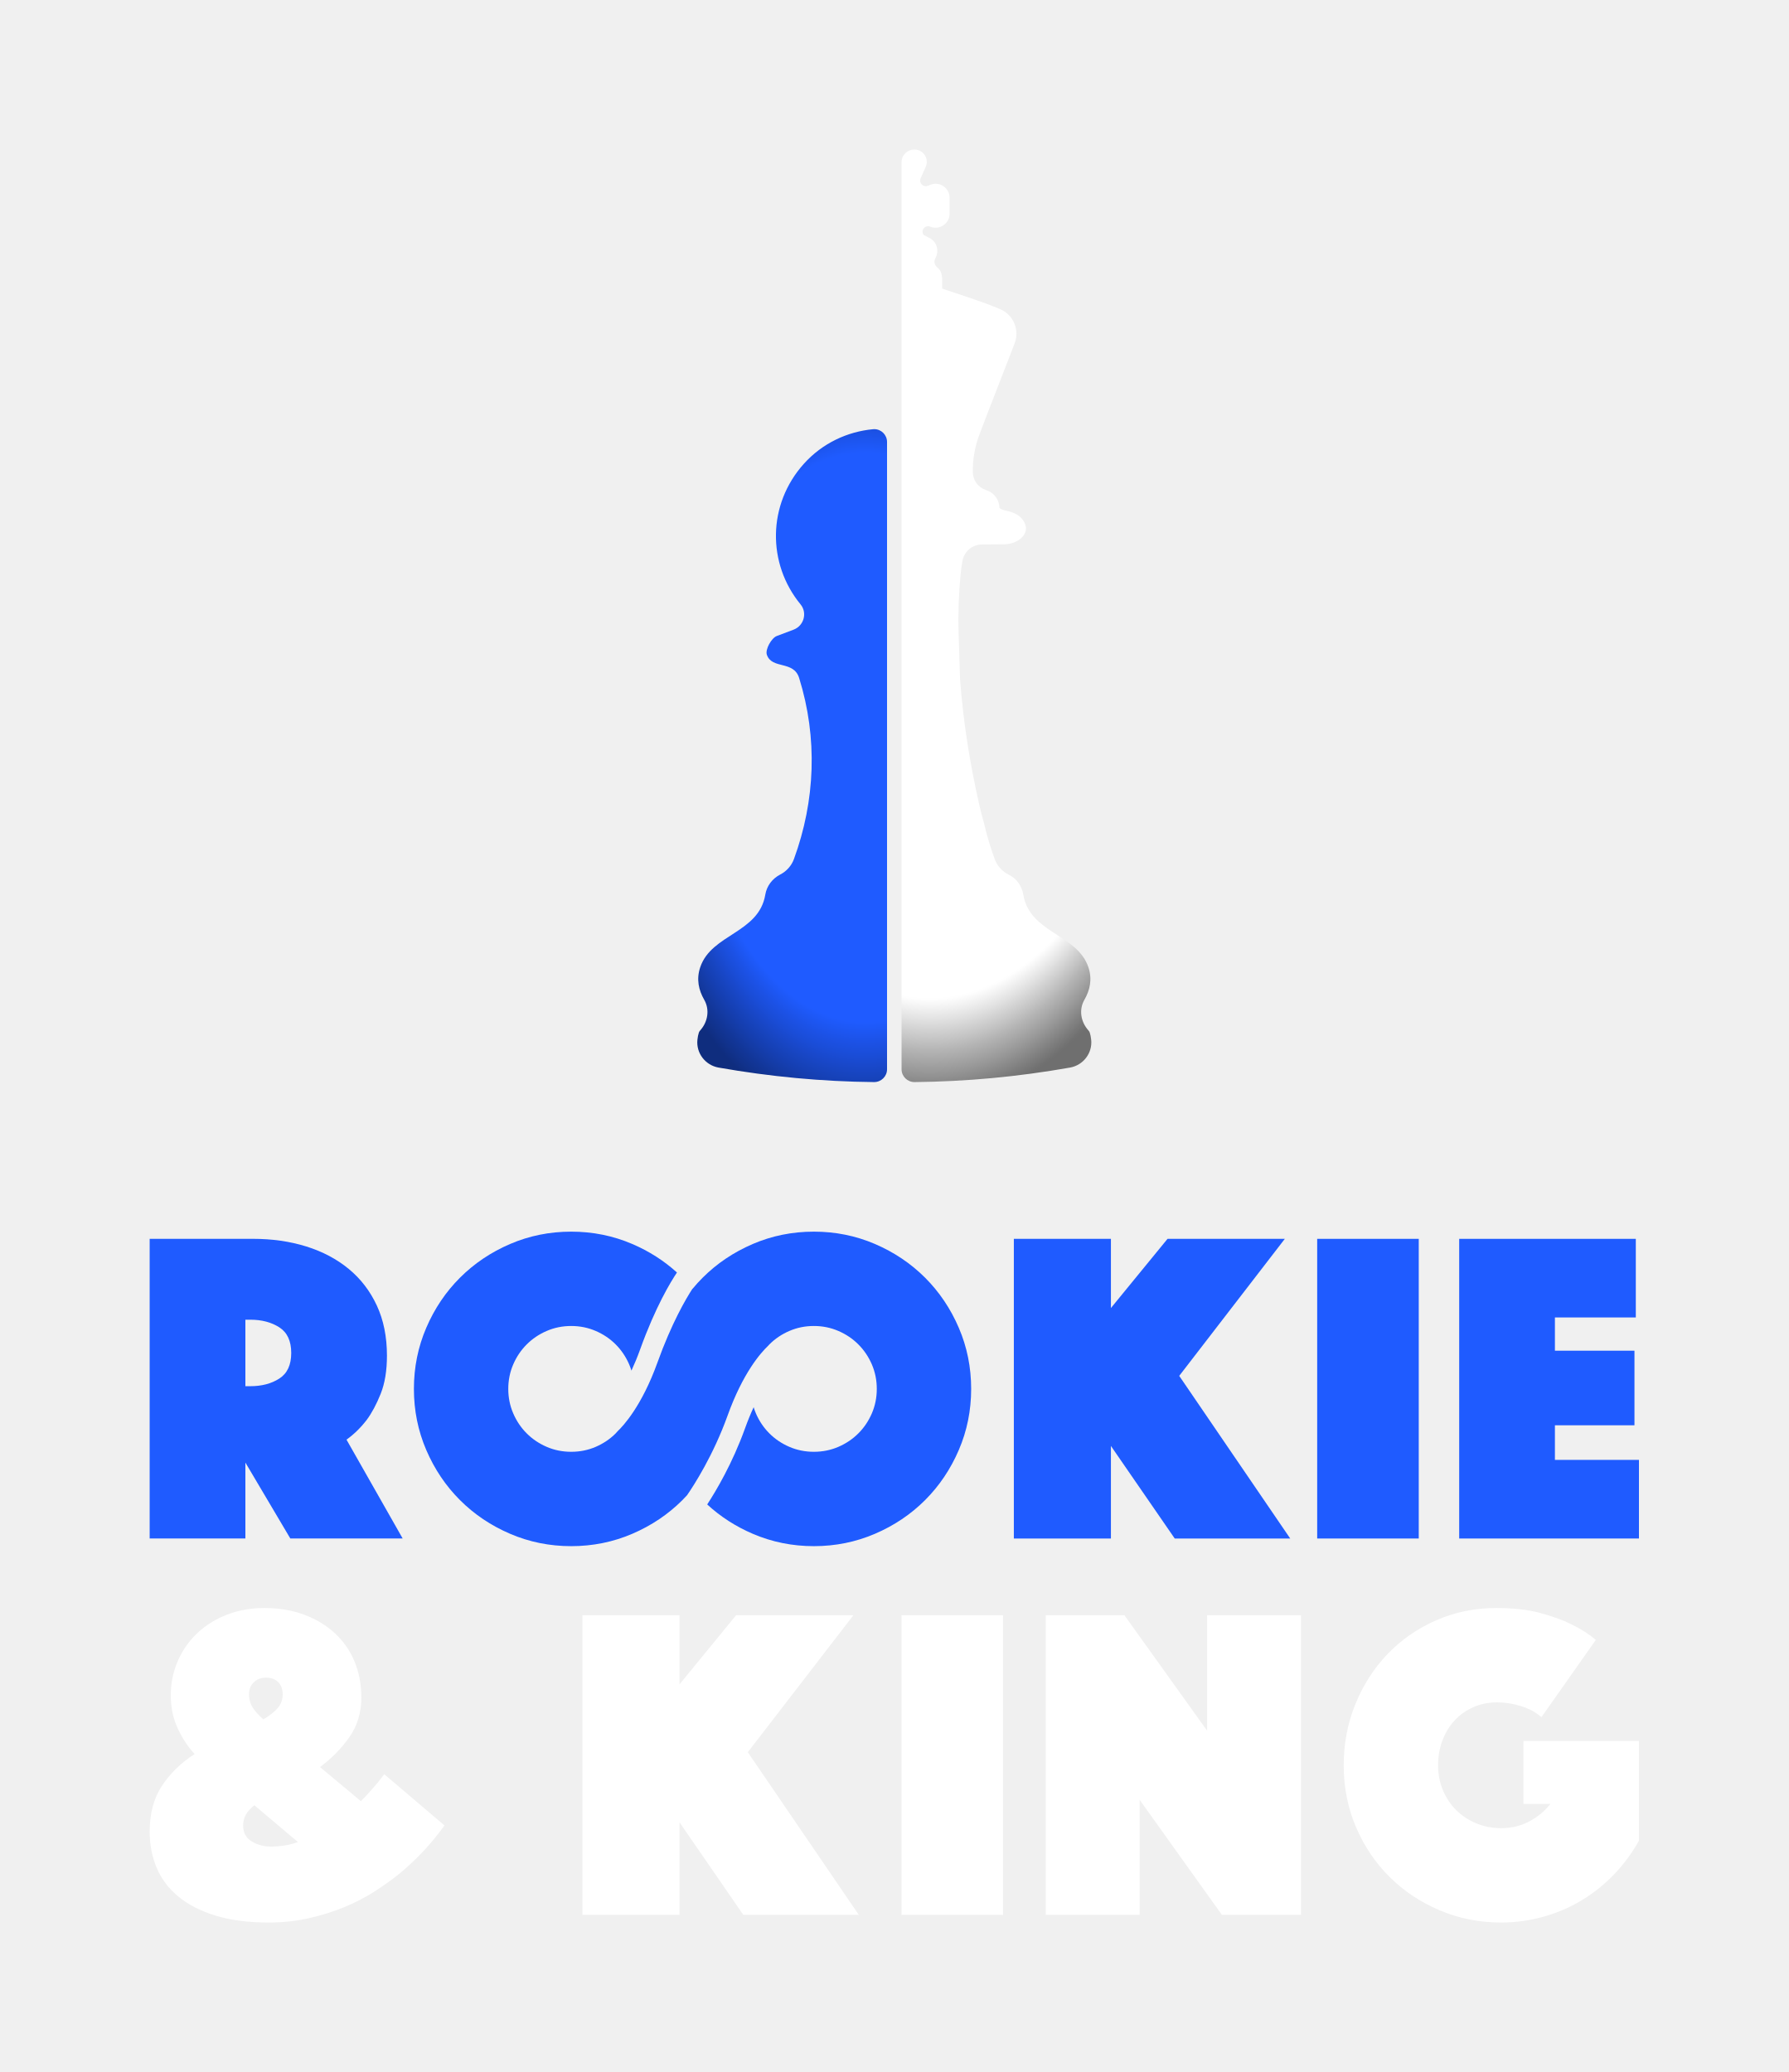
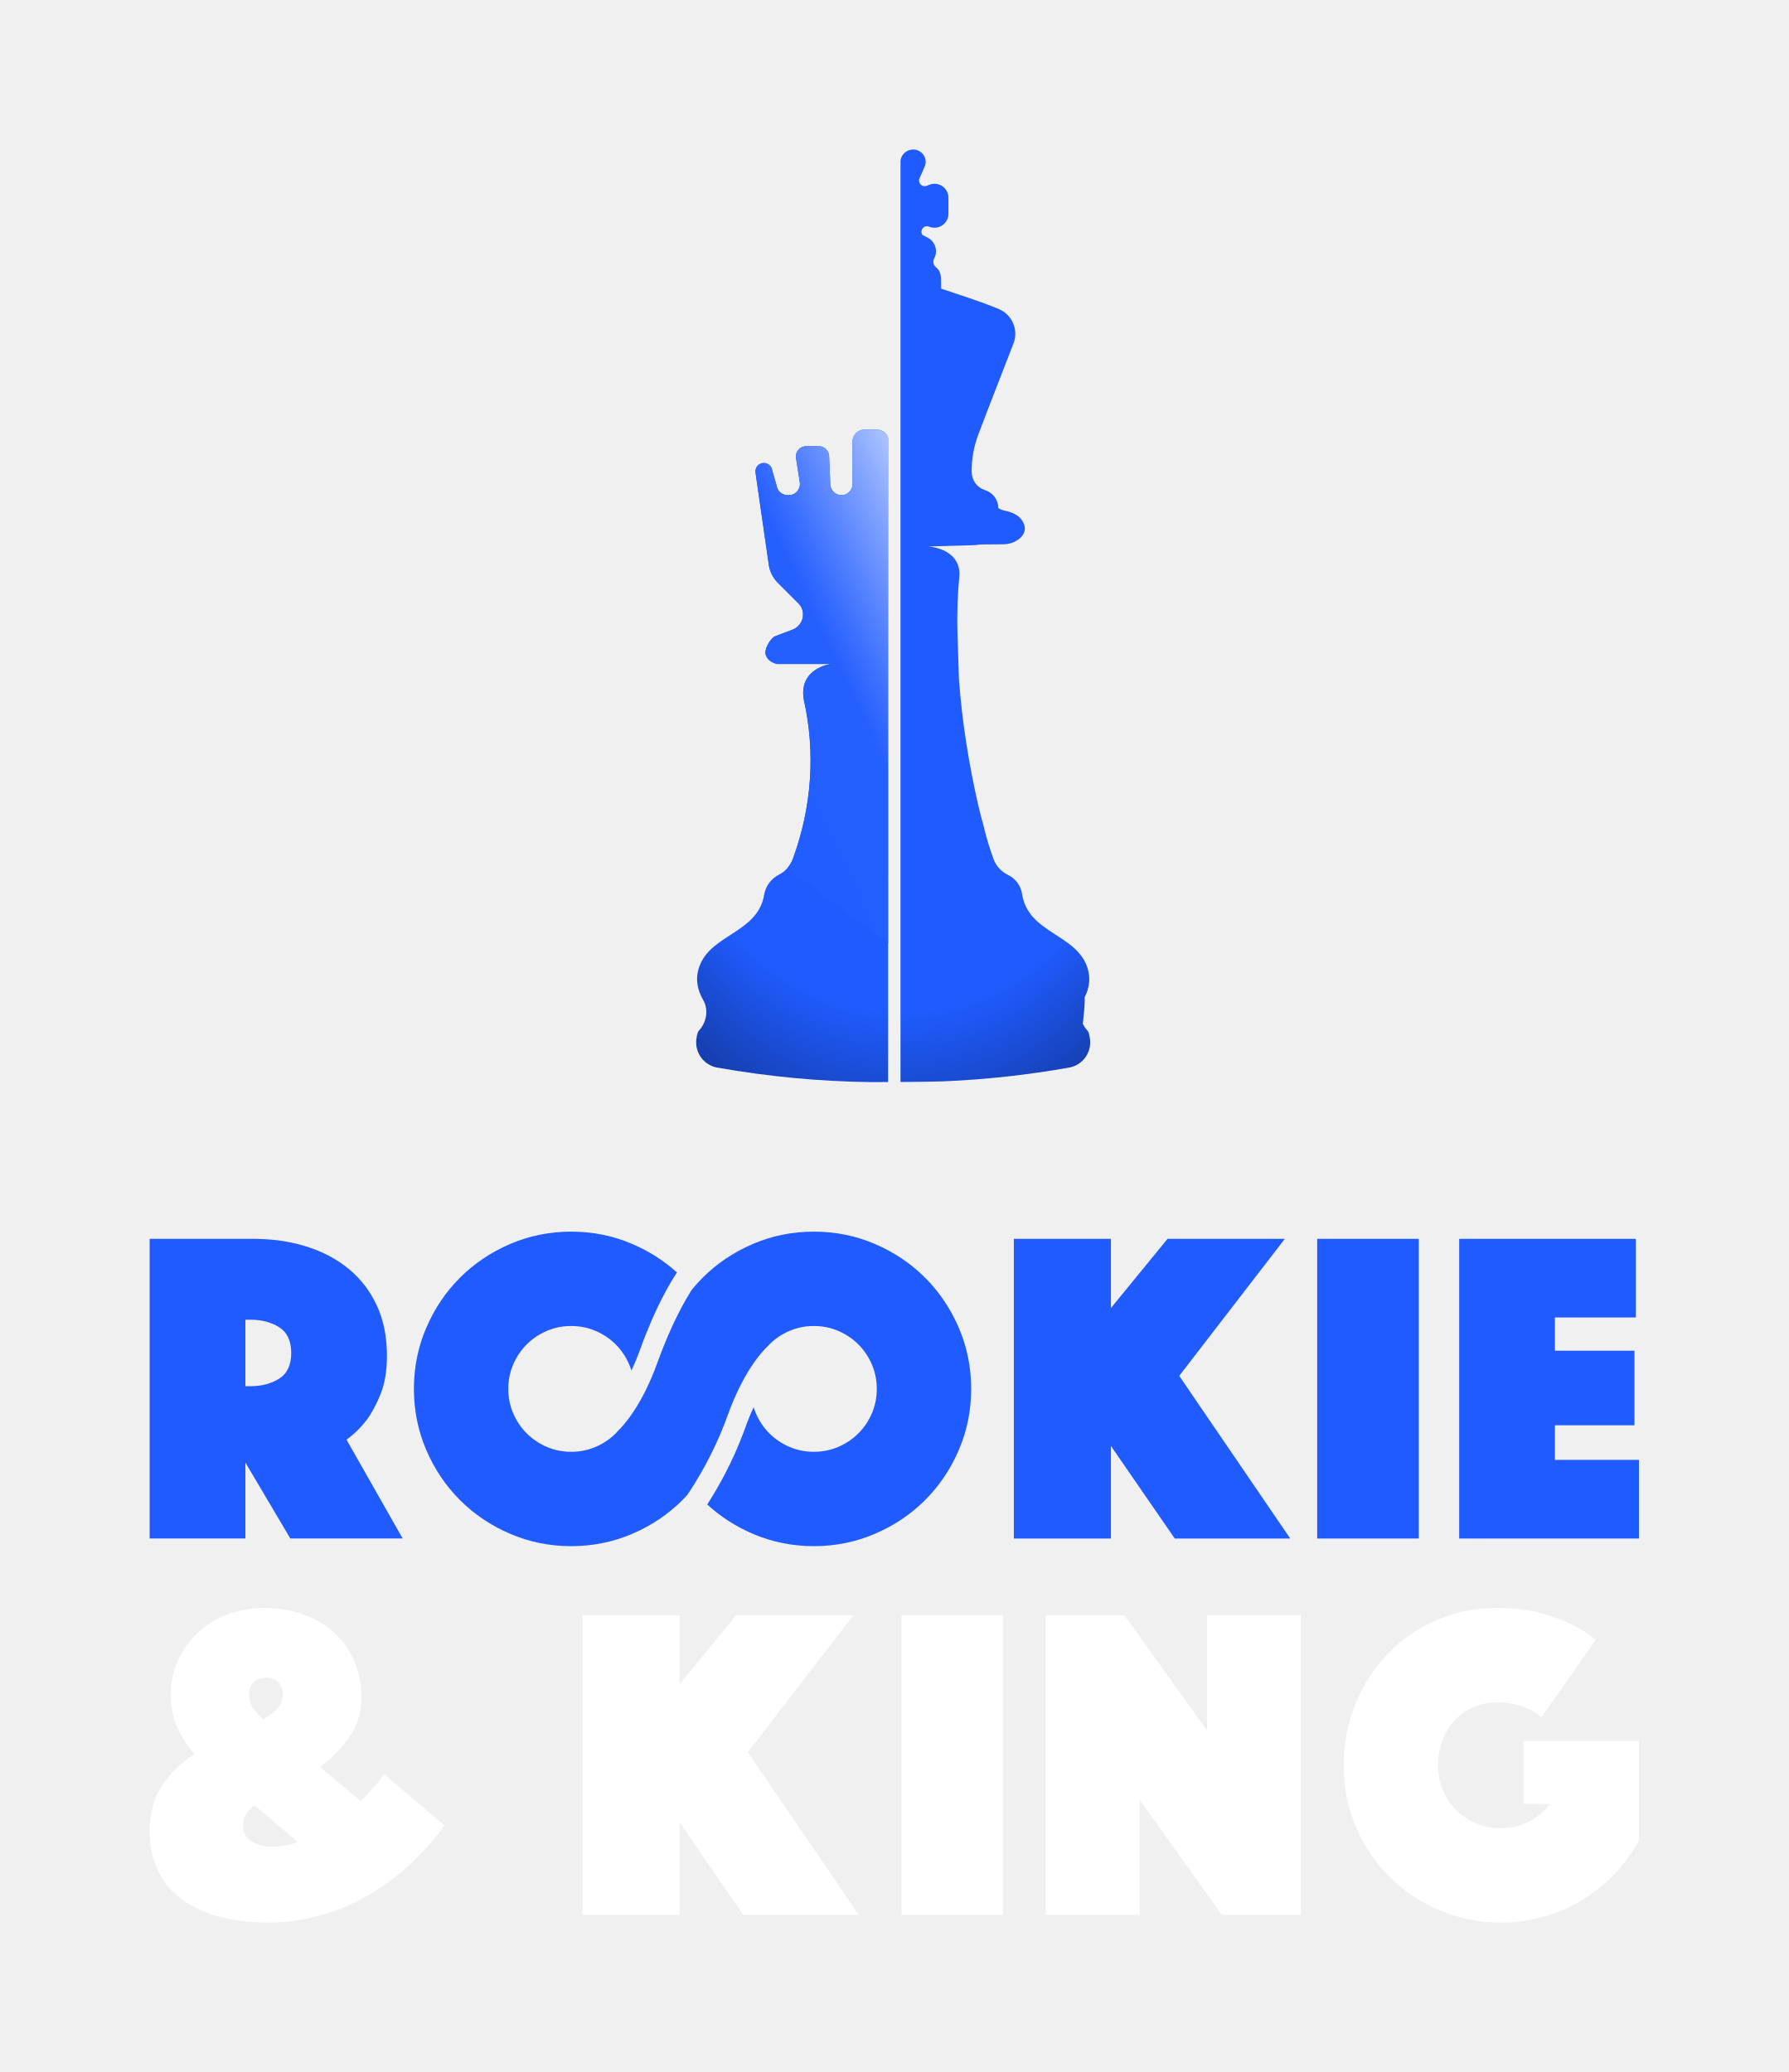
<svg xmlns="http://www.w3.org/2000/svg" viewBox="0 0 503.722 583.766" width="504" height="584">
  <defs>
-     <radialGradient id="gP" gradientUnits="userSpaceOnUse" cx="0" cy="0" fx="0" fy="0" r="156.191" gradientTransform="matrix(0.757359, 0, 0, 1.242641, 551.0024, 468.3375)">
+     <clipPath id="cL">
+       <rect x="0" y="0" width="268.75" height="1080" />
+     </clipPath>
+     <clipPath id="cR">
+       <rect x="274.85" y="0" width="800" height="1080" />
+     </clipPath>
+     <radialGradient id="gA" gradientUnits="userSpaceOnUse" cx="0" cy="0" fx="0" fy="0" r="347.095" gradientTransform="matrix(0.720926, 0, 0, 1.279074, 275.198, 408.8786)">
      <stop offset="0" stop-color="#1F5BFF" />
-       <stop offset="0.719" stop-color="#1F5BFF" />
-       <stop offset="0.723" stop-color="#1F5BFE" />
-       <stop offset="0.75" stop-color="#1D56F1" />
-       <stop offset="0.777" stop-color="#1C51E4" />
-       <stop offset="0.805" stop-color="#1A4DD8" />
-       <stop offset="0.832" stop-color="#1948CB" />
-       <stop offset="0.859" stop-color="#1744BE" />
-       <stop offset="0.887" stop-color="#153FB2" />
-       <stop offset="0.914" stop-color="#143BA5" />
-       <stop offset="0.941" stop-color="#123698" />
-       <stop offset="0.969" stop-color="#11328C" />
-       <stop offset="0.996" stop-color="#0F2D7F" />
+       <stop offset="0.656" stop-color="#1F5BFF" />
+       <stop offset="0.664" stop-color="#1F5BFE" />
+       <stop offset="0.68" stop-color="#1E58F6" />
+       <stop offset="0.695" stop-color="#1D55EE" />
+       <stop offset="0.711" stop-color="#1C52E5" />
+       <stop offset="0.727" stop-color="#1B4FDD" />
+       <stop offset="0.742" stop-color="#1A4CD5" />
+       <stop offset="0.758" stop-color="#1949CC" />
+       <stop offset="0.773" stop-color="#1846C4" />
+       <stop offset="0.789" stop-color="#1743BC" />
+       <stop offset="0.805" stop-color="#1640B4" />
+       <stop offset="0.82" stop-color="#153DAC" />
+       <stop offset="0.836" stop-color="#143AA3" />
+       <stop offset="0.852" stop-color="#13379B" />
+       <stop offset="0.867" stop-color="#123493" />
+       <stop offset="0.883" stop-color="#11328B" />
+       <stop offset="0.898" stop-color="#102E82" />
      <stop offset="1" stop-color="#0F2D7E" />
    </radialGradient>
-     <radialGradient id="gK" gradientUnits="userSpaceOnUse" cx="0" cy="0" fx="0" fy="0" r="205.212" gradientTransform="matrix(0.726812, 0, 0, 1.273188, 582.6139, 387.9041)">
-       <stop offset="0" stop-color="#FFFFFF" />
-       <stop offset="0.797" stop-color="#FFFFFF" />
-       <stop offset="0.801" stop-color="#FEFEFE" />
-       <stop offset="0.82" stop-color="#F0F0F0" />
-       <stop offset="0.84" stop-color="#E1E1E1" />
-       <stop offset="0.859" stop-color="#D2D2D2" />
-       <stop offset="0.879" stop-color="#C3C3C3" />
-       <stop offset="0.898" stop-color="#B4B4B4" />
-       <stop offset="0.918" stop-color="#A6A6A6" />
-       <stop offset="0.938" stop-color="#989898" />
-       <stop offset="0.957" stop-color="#8A8A8A" />
-       <stop offset="0.977" stop-color="#7C7C7C" />
-       <stop offset="0.996" stop-color="#707070" />
-       <stop offset="1" stop-color="#6F6F6F" />
-     </radialGradient>
+     <linearGradient id="gH" gradientUnits="userSpaceOnUse" x1="0.271" y1="0" x2="1.601" y2="0" gradientTransform="matrix(-115.6908, 55.3304, -55.3304, -115.6908, 348.7944, 500.1782)">
+       <stop offset="0" stop-color="#B3C7FF" />
+       <stop offset="0.004" stop-color="#B1C6FF" />
+       <stop offset="0.043" stop-color="#A3BCFF" />
+       <stop offset="0.082" stop-color="#95B2FF" />
+       <stop offset="0.121" stop-color="#87A7FF" />
+       <stop offset="0.16" stop-color="#7A9EFF" />
+       <stop offset="0.199" stop-color="#6D94FF" />
+       <stop offset="0.238" stop-color="#608AFF" />
+       <stop offset="0.277" stop-color="#5381FF" />
+       <stop offset="0.316" stop-color="#4778FF" />
+       <stop offset="0.355" stop-color="#3B6FFF" />
+       <stop offset="0.395" stop-color="#3067FF" />
+       <stop offset="0.434" stop-color="#2560FF" />
+       <stop offset="1" stop-color="#1F5BFF" />
+     </linearGradient>
  </defs>
-   <g transform="translate(196.011 42.118) scale(0.572555) translate(-467.582 -179.087)">
-     <path d="M 554.684 316.727 C 542.035 317.918 529.762 323.598 520.66 333.715 C 502.684 353.691 502.504 382.832 519.008 402.93 C 522.441 407.109 520.645 413.445 515.586 415.363 L 507.285 418.5 C 504.707 419.477 501.52 425.109 502.43 427.727 C 504.969 435.016 515.586 430.398 518.312 439.152 C 527.508 468.699 526.258 499.57 515.75 528.25 C 514.543 531.539 512.129 534.246 509.016 535.848 C 505.176 537.828 502.371 541.457 501.668 545.719 C 498.523 564.766 475.188 565.07 469.652 581.473 C 467.637 587.453 468.914 592.77 471.621 597.508 C 474.398 602.371 473.402 608.34 469.676 612.516 C 469.348 612.883 469.109 613.242 468.988 613.598 C 468.641 614.605 468.41 615.836 468.266 617.188 C 467.582 623.738 472.172 629.703 478.656 630.852 C 504.156 635.355 529.648 637.738 555.145 637.992 C 558.668 638.027 561.555 635.199 561.555 631.676 L 561.555 323.023 C 561.555 319.52 558.707 316.699 555.277 316.699 C 555.078 316.699 554.883 316.711 554.684 316.727 " fill="url(#gP)" />
-     <path d="M 568.699 185.348 L 568.699 631.676 C 568.699 635.199 571.586 638.027 575.109 637.992 C 600.602 637.738 626.086 635.359 651.582 630.852 C 658.074 629.703 662.676 623.73 661.984 617.172 C 661.844 615.828 661.609 614.602 661.266 613.598 C 661.141 613.242 660.906 612.883 660.578 612.516 C 656.848 608.34 655.855 602.371 658.633 597.512 C 661.34 592.77 662.617 587.453 660.602 581.473 C 655.07 565.086 631.777 564.766 628.594 545.781 C 627.895 541.594 625.332 537.848 621.516 535.988 C 618.27 534.406 615.746 531.637 614.504 528.25 C 612.523 522.848 610.875 517.363 609.559 511.824 L 609.582 511.824 C 608.613 508.391 607.695 504.93 606.879 501.34 C 602.258 481.008 599.047 460.711 597.48 439.883 L 596.762 417.078 C 596.453 407.301 596.84 397.805 597.742 388.113 C 597.961 385.777 598.246 383.555 598.684 381.359 C 599.59 376.793 603.57 373.484 608.223 373.441 L 608.309 373.441 L 619.312 373.352 C 625.496 373.305 631.074 368.879 629.684 364.066 C 628.637 360.43 625.703 358.395 622.102 357.324 C 620.598 356.879 617.941 356.535 616.863 355.434 C 616.789 351.543 614.309 348.105 610.641 346.809 L 609.973 346.574 C 606.297 345.27 603.812 341.82 603.75 337.918 C 603.648 331.559 604.762 325.238 607.023 319.293 L 611.141 308.488 L 624.266 274.641 L 624.309 274.52 C 626.867 267.898 623.738 260.402 617.195 257.645 C 607.867 253.719 598.016 250.746 588.691 247.551 C 588.57 242.414 589.234 239.59 586.191 237.047 C 584.941 236.004 584.504 234.277 585.227 232.82 L 585.328 232.609 C 585.336 232.598 585.34 232.586 585.348 232.574 C 587.273 228.992 586.137 224.551 582.523 222.684 L 579.512 221.125 C 577.977 218.879 580.301 216.012 582.816 217.055 C 587.336 218.93 592.309 215.605 592.309 210.715 L 592.309 202.82 C 592.309 197.961 587.395 194.641 582.887 196.453 L 581.648 196.949 C 579.352 197.871 577.094 195.539 578.09 193.27 L 580.605 187.559 C 581.895 184.629 580.652 181.199 577.781 179.773 L 577.734 179.746 C 576.82 179.297 575.875 179.086 574.953 179.086 C 571.672 179.086 568.699 181.723 568.699 185.348 " fill="url(#gK)" />
+   <g transform="translate(195.678 42.118) scale(0.572585) translate(-173.678 -279.693)">
+     <g clip-path="url(#cL)">
+       <path d="M 274.820 285.953 L 274.820 612.430 L 271.246 709.320 L 268.797 520.938 C 268.840 520.938 268.879 520.934 268.922 520.934 L 268.922 476.559 L 269.055 423.426 C 269.062 420.145 266.402 417.477 263.121 417.477 L 257.199 417.477 C 253.922 417.477 251.266 420.133 251.266 423.410 L 251.266 444.297 C 251.266 447.316 248.816 449.766 245.797 449.766 C 242.836 449.766 240.414 447.406 240.332 444.449 L 239.730 430.637 C 239.652 427.867 237.387 425.660 234.617 425.660 L 228.492 425.660 C 225.480 425.660 223.117 428.254 223.402 431.254 L 225.352 443.785 C 225.652 446.992 223.129 449.766 219.906 449.766 L 219.316 449.766 C 216.605 449.766 214.305 447.777 213.906 445.094 L 211.727 437.488 C 211.430 435.453 209.684 433.945 207.625 433.945 C 205.129 433.945 203.195 436.137 203.512 438.617 L 210.027 483.809 C 210.465 487.238 212.027 490.430 214.477 492.879 L 225.109 503.512 C 228.551 507.703 226.777 514.047 221.703 515.965 L 213.406 519.105 C 210.824 520.082 207.641 525.711 208.551 528.332 C 209.508 531.074 211.605 532.129 213.996 532.848 L 240.520 532.848 C 240.520 532.848 224.695 534.898 227.258 550.297 C 227.262 550.312 227.262 550.328 227.266 550.344 C 233.168 576.500 231.145 603.355 221.988 628.531 C 220.766 631.887 218.430 634.789 215.238 636.398 C 211.344 638.367 208.496 642.020 207.789 646.324 C 204.645 665.371 181.305 665.676 175.770 682.078 C 173.754 688.059 175.031 693.375 177.738 698.113 C 180.520 702.977 179.527 708.945 175.797 713.117 C 175.469 713.484 175.230 713.848 175.109 714.199 C 174.773 715.172 174.543 716.355 174.402 717.648 C 173.680 724.230 178.160 730.281 184.680 731.438 C 209.898 735.898 235.109 738.277 260.324 738.582 L 260.383 738.582 C 262.812 738.609 288.953 738.508 296.020 738.211 L 296.051 738.211 L 296.051 738.207 C 316.633 737.336 337.215 735.082 357.801 731.438 C 364.324 730.285 368.812 724.242 368.090 717.656 C 367.949 716.359 367.719 715.176 367.383 714.199 C 367.262 713.848 367.023 713.484 366.699 713.121 C 365.824 712.141 365.105 711.059 364.543 709.922 C 365.000 705.400 365.600 700.600 365.450 696.810 C 367.660 692.402 368.555 687.516 366.719 682.078 C 361.160 665.598 337.637 665.367 334.664 646.066 C 334.031 641.961 331.484 638.434 327.734 636.641 C 324.441 635.066 321.879 632.277 320.625 628.855 C 318.645 623.449 316.992 617.969 315.680 612.430 L 315.699 612.430 C 314.730 608.996 313.816 605.531 312.996 601.945 C 308.375 581.609 305.168 561.316 303.598 540.488 L 302.883 517.684 C 302.574 507.906 302.957 498.406 303.863 488.719 C 303.863 475.836 288.562 475.027 288.562 475.027 L 312.051 474.348 C 312.789 474.160 313.555 474.051 314.344 474.047 L 314.426 474.043 L 325.434 473.957 C 331.617 473.906 337.191 469.484 335.805 464.668 C 334.758 461.035 331.820 458.996 328.223 457.930 C 326.715 457.484 324.062 457.141 322.980 456.039 C 322.906 452.148 320.430 448.711 316.762 447.414 L 316.094 447.180 C 312.434 445.883 309.938 442.457 309.871 438.574 C 309.762 432.195 310.871 425.859 313.145 419.898 L 317.258 409.094 L 330.383 375.242 L 330.430 375.125 C 333.004 368.465 329.805 360.977 323.227 358.215 C 313.926 354.301 304.105 351.340 294.812 348.156 C 294.688 343.020 295.355 340.191 292.309 337.652 C 291.059 336.609 290.625 334.887 291.344 333.426 L 291.449 333.215 L 291.469 333.180 C 293.363 329.523 291.922 324.984 288.266 323.090 L 285.633 321.727 C 284.094 319.484 286.422 316.617 288.934 317.660 C 293.453 319.531 298.426 316.211 298.426 311.320 L 298.426 303.426 C 298.426 298.566 293.512 295.246 289.004 297.059 L 287.770 297.555 C 285.469 298.477 283.211 296.145 284.211 293.875 L 286.723 288.164 C 288.016 285.230 286.770 281.801 283.898 280.375 L 283.852 280.352 C 282.941 279.902 281.996 279.691 281.074 279.691 C 277.793 279.691 274.820 282.332 274.820 285.953" fill="url(#gA)" />
+       <path d="M 257.199 417.477 C 253.922 417.477 251.266 420.133 251.266 423.41 L 251.266 444.297 C 251.266 447.316 248.816 449.766 245.797 449.766 C 242.836 449.766 240.414 447.406 240.332 444.449 L 239.73 430.637 C 239.652 427.867 237.387 425.66 234.617 425.66 L 228.492 425.66 C 225.48 425.66 223.117 428.254 223.402 431.254 L 225.352 443.785 C 225.652 446.992 223.129 449.766 219.906 449.766 L 219.316 449.766 C 216.605 449.766 214.305 447.777 213.906 445.094 L 211.727 437.488 C 211.43 435.453 209.684 433.945 207.625 433.945 C 205.129 433.945 203.195 436.137 203.512 438.617 L 210.027 483.809 C 210.465 487.238 212.027 490.43 214.477 492.879 L 225.109 503.512 C 228.551 507.703 226.777 514.047 221.703 515.965 L 213.406 519.105 C 210.824 520.082 207.641 525.711 208.551 528.332 C 209.508 531.074 211.605 532.129 213.996 532.848 L 240.52 532.848 C 240.52 532.848 224.695 534.898 227.258 550.297 C 227.262 550.312 227.262 550.328 227.266 550.344 C 233.168 576.5 231.145 603.355 221.988 628.531 C 221.352 630.277 220.406 631.898 219.199 633.281 L 270.758 671.699 L 268.797 520.938 C 268.84 520.938 268.879 520.934 268.922 520.934 L 268.922 476.559 L 269.055 423.426 C 269.062 420.145 266.402 417.477 263.121 417.477 Z M 257.199 417.477 " fill="url(#gH)" />
+     </g>
+     <g clip-path="url(#cR)">
+       <path d="M 274.820 285.953 L 274.820 612.430 L 271.246 709.320 L 268.797 520.938 C 268.840 520.938 268.879 520.934 268.922 520.934 L 268.922 476.559 L 269.055 423.426 C 269.062 420.145 266.402 417.477 263.121 417.477 L 257.199 417.477 C 253.922 417.477 251.266 420.133 251.266 423.410 L 251.266 444.297 C 251.266 447.316 248.816 449.766 245.797 449.766 C 242.836 449.766 240.414 447.406 240.332 444.449 L 239.730 430.637 C 239.652 427.867 237.387 425.660 234.617 425.660 L 228.492 425.660 C 225.480 425.660 223.117 428.254 223.402 431.254 L 225.352 443.785 C 225.652 446.992 223.129 449.766 219.906 449.766 L 219.316 449.766 C 216.605 449.766 214.305 447.777 213.906 445.094 L 211.727 437.488 C 211.430 435.453 209.684 433.945 207.625 433.945 C 205.129 433.945 203.195 436.137 203.512 438.617 L 210.027 483.809 C 210.465 487.238 212.027 490.430 214.477 492.879 L 225.109 503.512 C 228.551 507.703 226.777 514.047 221.703 515.965 L 213.406 519.105 C 210.824 520.082 207.641 525.711 208.551 528.332 C 209.508 531.074 211.605 532.129 213.996 532.848 L 240.520 532.848 C 240.520 532.848 224.695 534.898 227.258 550.297 C 227.262 550.312 227.262 550.328 227.266 550.344 C 233.168 576.500 231.145 603.355 221.988 628.531 C 220.766 631.887 218.430 634.789 215.238 636.398 C 211.344 638.367 208.496 642.020 207.789 646.324 C 204.645 665.371 181.305 665.676 175.770 682.078 C 173.754 688.059 175.031 693.375 177.738 698.113 C 180.520 702.977 179.527 708.945 175.797 713.117 C 175.469 713.484 175.230 713.848 175.109 714.199 C 174.773 715.172 174.543 716.355 174.402 717.648 C 173.680 724.230 178.160 730.281 184.680 731.438 C 209.898 735.898 235.109 738.277 260.324 738.582 L 260.383 738.582 C 262.812 738.609 288.953 738.508 296.020 738.211 L 296.051 738.211 L 296.051 738.207 C 316.633 737.336 337.215 735.082 357.801 731.438 C 364.324 730.285 368.812 724.242 368.090 717.656 C 367.949 716.359 367.719 715.176 367.383 714.199 C 367.262 713.848 367.023 713.484 366.699 713.121 C 365.824 712.141 365.105 711.059 364.543 709.922 C 365.000 705.400 365.600 700.600 365.450 696.810 C 367.660 692.402 368.555 687.516 366.719 682.078 C 361.160 665.598 337.637 665.367 334.664 646.066 C 334.031 641.961 331.484 638.434 327.734 636.641 C 324.441 635.066 321.879 632.277 320.625 628.855 C 318.645 623.449 316.992 617.969 315.680 612.430 L 315.699 612.430 C 314.730 608.996 313.816 605.531 312.996 601.945 C 308.375 581.609 305.168 561.316 303.598 540.488 L 302.883 517.684 C 302.574 507.906 302.957 498.406 303.863 488.719 C 303.863 475.836 288.562 475.027 288.562 475.027 L 312.051 474.348 C 312.789 474.160 313.555 474.051 314.344 474.047 L 314.426 474.043 L 325.434 473.957 C 331.617 473.906 337.191 469.484 335.805 464.668 C 334.758 461.035 331.820 458.996 328.223 457.930 C 326.715 457.484 324.062 457.141 322.980 456.039 C 322.906 452.148 320.430 448.711 316.762 447.414 L 316.094 447.180 C 312.434 445.883 309.938 442.457 309.871 438.574 C 309.762 432.195 310.871 425.859 313.145 419.898 L 317.258 409.094 L 330.383 375.242 L 330.430 375.125 C 333.004 368.465 329.805 360.977 323.227 358.215 C 313.926 354.301 304.105 351.340 294.812 348.156 C 294.688 343.020 295.355 340.191 292.309 337.652 C 291.059 336.609 290.625 334.887 291.344 333.426 L 291.449 333.215 L 291.469 333.180 C 293.363 329.523 291.922 324.984 288.266 323.090 L 285.633 321.727 C 284.094 319.484 286.422 316.617 288.934 317.660 C 293.453 319.531 298.426 316.211 298.426 311.320 L 298.426 303.426 C 298.426 298.566 293.512 295.246 289.004 297.059 L 287.770 297.555 C 285.469 298.477 283.211 296.145 284.211 293.875 L 286.723 288.164 C 288.016 285.230 286.770 281.801 283.898 280.375 L 283.852 280.352 C 282.941 279.902 281.996 279.691 281.074 279.691 C 277.793 279.691 274.820 282.332 274.820 285.953" fill="url(#gA)" />
+     </g>
  </g>
  <g transform="translate(42.118 347.004) scale(1) translate(-356.016 -673.738)">
    <path d="M 382.977 717.281 L 384.371 717.281 C 387.578 717.281 390.297 716.566 392.535 715.129 C 394.77 713.695 395.891 711.293 395.891 707.914 C 395.891 704.543 394.77 702.137 392.535 700.699 C 390.297 699.266 387.578 698.547 384.371 698.547 L 382.977 698.547 Z M 356.016 675.762 L 385.129 675.762 C 390.531 675.762 395.531 676.48 400.129 677.914 C 404.73 679.352 408.715 681.461 412.094 684.246 C 415.465 687.027 418.105 690.469 420.004 694.559 C 421.902 698.656 422.852 703.359 422.852 708.676 C 422.852 712.895 422.262 716.48 421.082 719.434 C 419.898 722.387 418.59 724.836 417.156 726.773 C 415.465 728.973 413.57 730.828 411.461 732.344 L 427.281 760.191 L 395.637 760.191 L 382.977 738.801 L 382.977 760.191 L 356.016 760.191 Z M 356.016 675.762 " fill="#1F5BFF" />
    <path d="M 599.43 675.766 L 626.773 675.766 L 626.773 695.258 L 642.719 675.766 L 675.758 675.766 L 646.012 714.371 L 677.277 760.195 L 644.746 760.195 L 626.773 734.117 L 626.773 760.195 L 599.43 760.195 Z M 599.43 675.766 " fill="#1F5BFF" />
    <path d="M 684.871 675.766 L 713.48 675.766 L 713.48 760.195 L 684.871 760.195 Z M 684.871 675.766 " fill="#1F5BFF" />
    <path d="M 724.871 675.766 L 774.617 675.766 L 774.617 697.914 L 751.832 697.914 L 751.832 707.281 L 774.238 707.281 L 774.238 728.293 L 751.832 728.293 L 751.832 738.043 L 775.504 738.043 L 775.504 760.195 L 724.871 760.195 Z M 724.871 675.766 " fill="#1F5BFF" />
    <path d="M 583.926 700.828 C 581.605 695.426 578.438 690.723 574.434 686.715 C 570.422 682.707 565.719 679.543 560.316 677.219 C 554.914 674.898 549.18 673.738 543.102 673.738 C 537.027 673.738 531.285 674.898 525.887 677.219 C 520.488 679.543 515.781 682.707 511.773 686.715 C 510.773 687.715 509.82 688.762 508.926 689.848 C 508.918 689.84 508.91 689.832 508.902 689.824 C 507.047 692.684 503.035 699.508 499.043 710.609 C 494.617 722.914 489.383 728.496 487.859 729.934 C 487.668 730.148 487.484 730.371 487.281 730.574 C 485.676 732.18 483.801 733.441 481.648 734.371 C 479.496 735.301 477.195 735.762 474.75 735.762 C 472.301 735.762 470.004 735.301 467.852 734.371 C 465.699 733.441 463.82 732.18 462.219 730.574 C 460.613 728.973 459.348 727.094 458.422 724.941 C 457.492 722.789 457.027 720.488 457.027 718.043 C 457.027 715.594 457.492 713.297 458.422 711.141 C 459.348 708.992 460.613 707.113 462.219 705.512 C 463.82 703.906 465.699 702.641 467.852 701.715 C 470.004 700.785 472.301 700.32 474.75 700.32 C 477.195 700.32 479.496 700.785 481.648 701.715 C 483.801 702.641 485.676 703.906 487.281 705.512 C 488.883 707.113 490.148 708.992 491.078 711.141 C 491.324 711.715 491.535 712.301 491.715 712.895 C 492.539 711.113 493.363 709.148 494.16 706.934 C 498.496 694.887 502.773 687.879 504.539 685.25 C 500.879 681.926 496.688 679.25 491.965 677.219 C 486.562 674.898 480.824 673.738 474.75 673.738 C 468.672 673.738 462.934 674.898 457.535 677.219 C 452.133 679.543 447.43 682.707 443.422 686.715 C 439.41 690.723 436.246 695.426 433.926 700.828 C 431.605 706.227 430.445 711.965 430.445 718.043 C 430.445 724.117 431.605 729.855 433.926 735.258 C 436.246 740.656 439.41 745.363 443.422 749.371 C 447.43 753.379 452.133 756.543 457.535 758.863 C 462.934 761.184 468.672 762.348 474.75 762.348 C 480.824 762.348 486.562 761.184 491.965 758.863 C 497.363 756.543 502.07 753.379 506.078 749.371 C 506.527 748.922 506.961 748.461 507.387 747.996 C 509.312 745.203 514.758 736.797 518.809 725.531 C 523.102 713.594 528.074 707.918 530.277 705.836 C 530.375 705.727 530.469 705.613 530.57 705.512 C 532.172 703.906 534.051 702.641 536.203 701.715 C 538.355 700.785 540.652 700.32 543.102 700.32 C 545.547 700.32 547.852 700.785 550 701.715 C 552.152 702.641 554.031 703.906 555.633 705.512 C 557.238 707.113 558.5 708.992 559.434 711.141 C 560.359 713.297 560.824 715.594 560.824 718.043 C 560.824 720.488 560.359 722.789 559.434 724.941 C 558.5 727.094 557.238 728.973 555.633 730.574 C 554.031 732.18 552.152 733.441 550 734.371 C 547.852 735.301 545.547 735.762 543.102 735.762 C 540.652 735.762 538.355 735.301 536.203 734.371 C 534.051 733.441 532.172 732.18 530.57 730.574 C 528.969 728.973 527.699 727.094 526.773 724.941 C 526.527 724.371 526.32 723.793 526.141 723.203 C 525.312 724.996 524.488 726.988 523.691 729.211 C 520.141 739.074 515.543 746.793 513.059 750.598 C 516.777 754.027 521.051 756.789 525.887 758.863 C 531.285 761.184 537.027 762.348 543.102 762.348 C 549.18 762.348 554.914 761.184 560.316 758.863 C 565.719 756.543 570.422 753.379 574.434 749.371 C 578.438 745.363 581.605 740.656 583.926 735.258 C 586.246 729.855 587.406 724.117 587.406 718.043 C 587.406 711.965 586.246 706.227 583.926 700.828 " fill="#1F5BFF" />
    <path d="M 383.992 804.078 C 383.992 805.262 384.262 806.379 384.812 807.434 C 385.363 808.488 386.438 809.73 388.043 811.168 C 389.98 809.984 391.375 808.867 392.219 807.812 C 393.062 806.758 393.484 805.516 393.484 804.078 C 393.484 802.645 393.062 801.504 392.219 800.66 C 391.375 799.816 390.234 799.395 388.801 799.395 C 387.363 799.395 386.207 799.84 385.32 800.723 C 384.434 801.609 383.992 802.73 383.992 804.078 M 390.191 846.988 C 391.461 846.988 392.746 846.883 394.055 846.672 C 395.359 846.465 396.605 846.145 397.789 845.723 L 385.512 835.344 C 383.398 836.945 382.344 838.848 382.344 841.039 C 382.344 843.066 383.145 844.562 384.75 845.531 C 386.352 846.504 388.168 846.988 390.191 846.988 M 356.016 842.812 C 356.016 837.668 357.176 833.34 359.5 829.836 C 361.816 826.336 364.879 823.363 368.676 820.914 C 366.73 818.805 365.133 816.355 363.863 813.57 C 362.598 810.785 361.965 807.75 361.965 804.457 C 361.965 800.914 362.641 797.621 363.992 794.586 C 365.34 791.547 367.195 788.934 369.559 786.734 C 371.922 784.543 374.707 782.836 377.914 781.609 C 381.121 780.387 384.582 779.773 388.297 779.773 C 392.43 779.773 396.184 780.406 399.559 781.672 C 402.934 782.938 405.828 784.691 408.23 786.926 C 410.637 789.164 412.473 791.82 413.738 794.898 C 415.004 797.98 415.637 801.336 415.637 804.965 C 415.637 809.266 414.496 813.023 412.219 816.23 C 409.941 819.438 407.195 822.223 403.992 824.586 L 415.512 834.203 C 416.523 833.191 417.43 832.223 418.23 831.293 C 419.031 830.363 419.727 829.562 420.32 828.887 C 420.996 828.047 421.586 827.285 422.094 826.609 L 439.055 841.039 C 435.426 846.102 431.164 850.66 426.27 854.711 C 424.16 856.398 421.816 858.066 419.246 859.711 C 416.668 861.355 413.844 862.812 410.762 864.078 C 407.68 865.344 404.371 866.375 400.828 867.18 C 397.281 867.98 393.527 868.383 389.559 868.383 C 383.738 868.383 378.715 867.727 374.496 866.418 C 370.277 865.113 366.797 863.316 364.055 861.039 C 361.312 858.762 359.285 856.062 357.977 852.938 C 356.668 849.816 356.016 846.441 356.016 842.812 " fill="#FFFFFF" />
    <path d="M 477.914 781.801 L 505.254 781.801 L 505.254 801.293 L 521.203 781.801 L 554.242 781.801 L 524.496 820.406 L 555.762 866.23 L 523.23 866.23 L 505.254 840.152 L 505.254 866.23 L 477.914 866.23 Z M 477.914 781.801 " fill="#FFFFFF" />
    <path d="M 567.785 781.801 L 596.391 781.801 L 596.391 866.23 L 567.785 866.23 Z M 567.785 781.801 " fill="#FFFFFF" />
    <path d="M 608.418 781.801 L 630.566 781.801 L 653.859 814.332 L 653.859 781.801 L 680.312 781.801 L 680.312 866.23 L 658.035 866.23 L 634.871 833.824 L 634.871 866.23 L 608.418 866.23 Z M 608.418 781.801 " fill="#FFFFFF" />
    <path d="M 748.035 810.531 C 746.516 809.184 744.617 808.148 742.34 807.434 C 740.059 806.719 737.824 806.355 735.629 806.355 C 733.18 806.355 730.945 806.801 728.922 807.684 C 726.895 808.57 725.141 809.797 723.668 811.355 C 722.191 812.918 721.027 814.797 720.188 816.988 C 719.344 819.184 718.922 821.547 718.922 824.078 C 718.922 826.609 719.383 828.973 720.312 831.168 C 721.238 833.359 722.508 835.238 724.109 836.801 C 725.715 838.359 727.594 839.586 729.742 840.469 C 731.895 841.355 734.191 841.801 736.641 841.801 C 739.512 841.801 742.129 841.188 744.488 839.965 C 746.852 838.742 748.879 837.074 750.566 834.965 L 742.973 834.965 L 742.973 817.242 L 775.504 817.242 L 775.504 845.344 C 773.559 848.805 771.238 851.945 768.543 854.773 C 765.84 857.602 762.82 860.027 759.488 862.055 C 756.156 864.078 752.547 865.641 748.668 866.734 C 744.785 867.832 740.773 868.383 736.641 868.383 C 730.566 868.383 724.828 867.242 719.426 864.965 C 714.023 862.684 709.32 859.562 705.312 855.598 C 701.305 851.633 698.141 846.945 695.82 841.547 C 693.496 836.145 692.34 830.324 692.34 824.078 C 692.34 818.004 693.434 812.266 695.629 806.863 C 697.824 801.465 700.84 796.758 704.68 792.75 C 708.52 788.742 713.078 785.578 718.352 783.254 C 723.625 780.934 729.301 779.773 735.375 779.773 C 740.102 779.773 744.191 780.238 747.652 781.168 C 751.113 782.098 754.023 783.148 756.387 784.332 C 759.176 785.68 761.492 787.16 763.352 788.762 Z M 748.035 810.531 " fill="#FFFFFF" />
  </g>
</svg>
